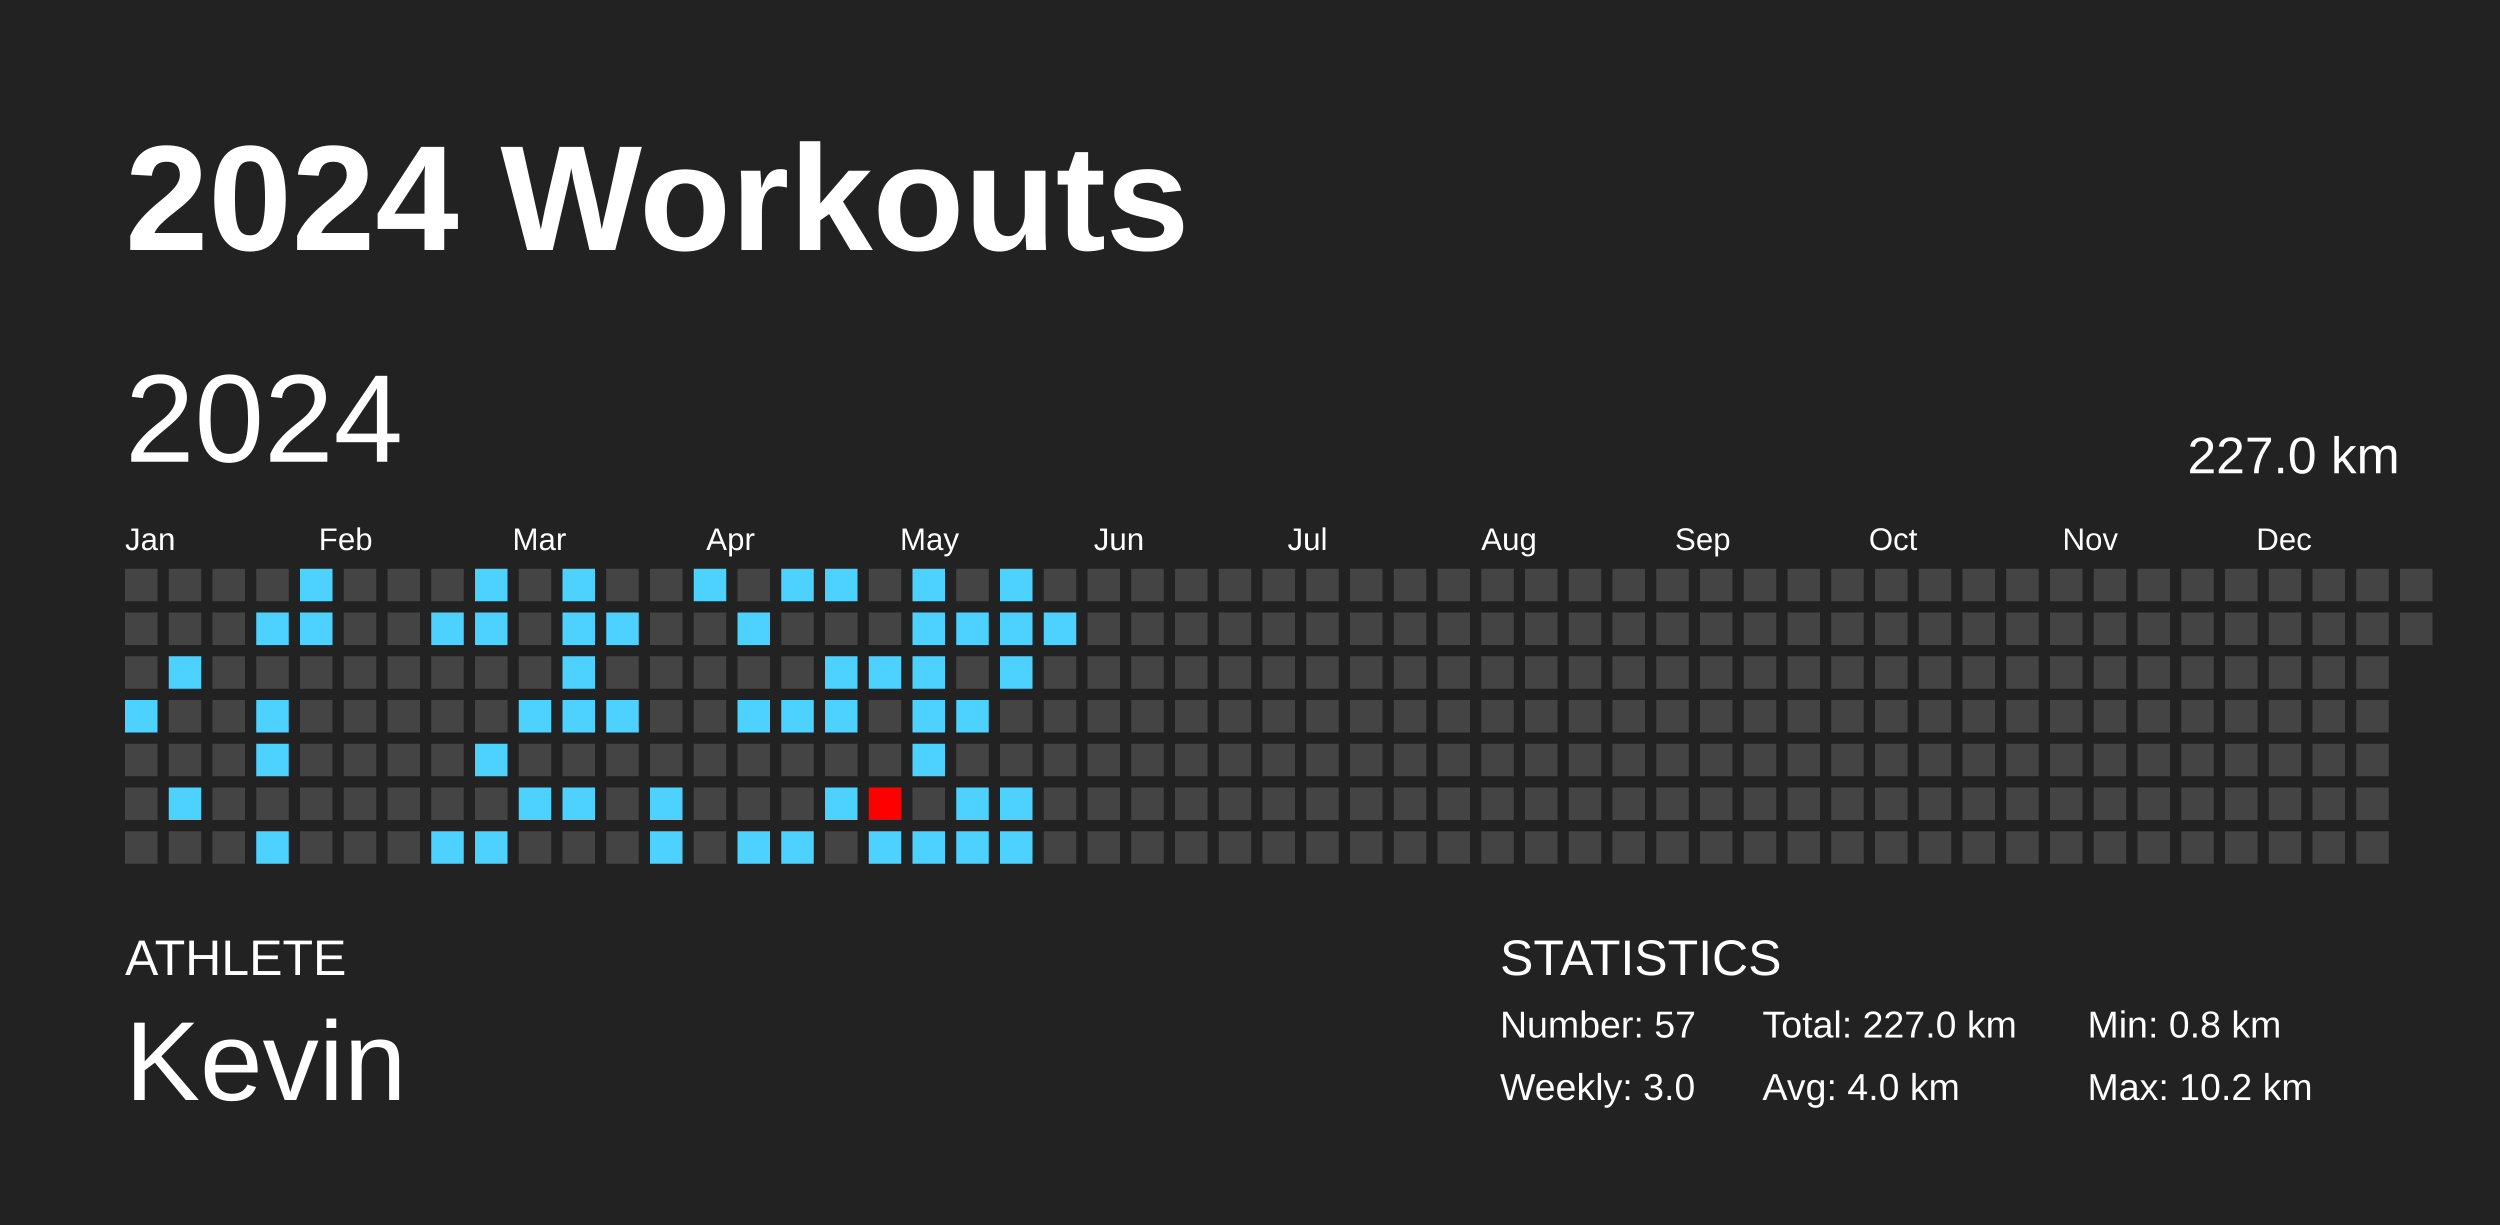
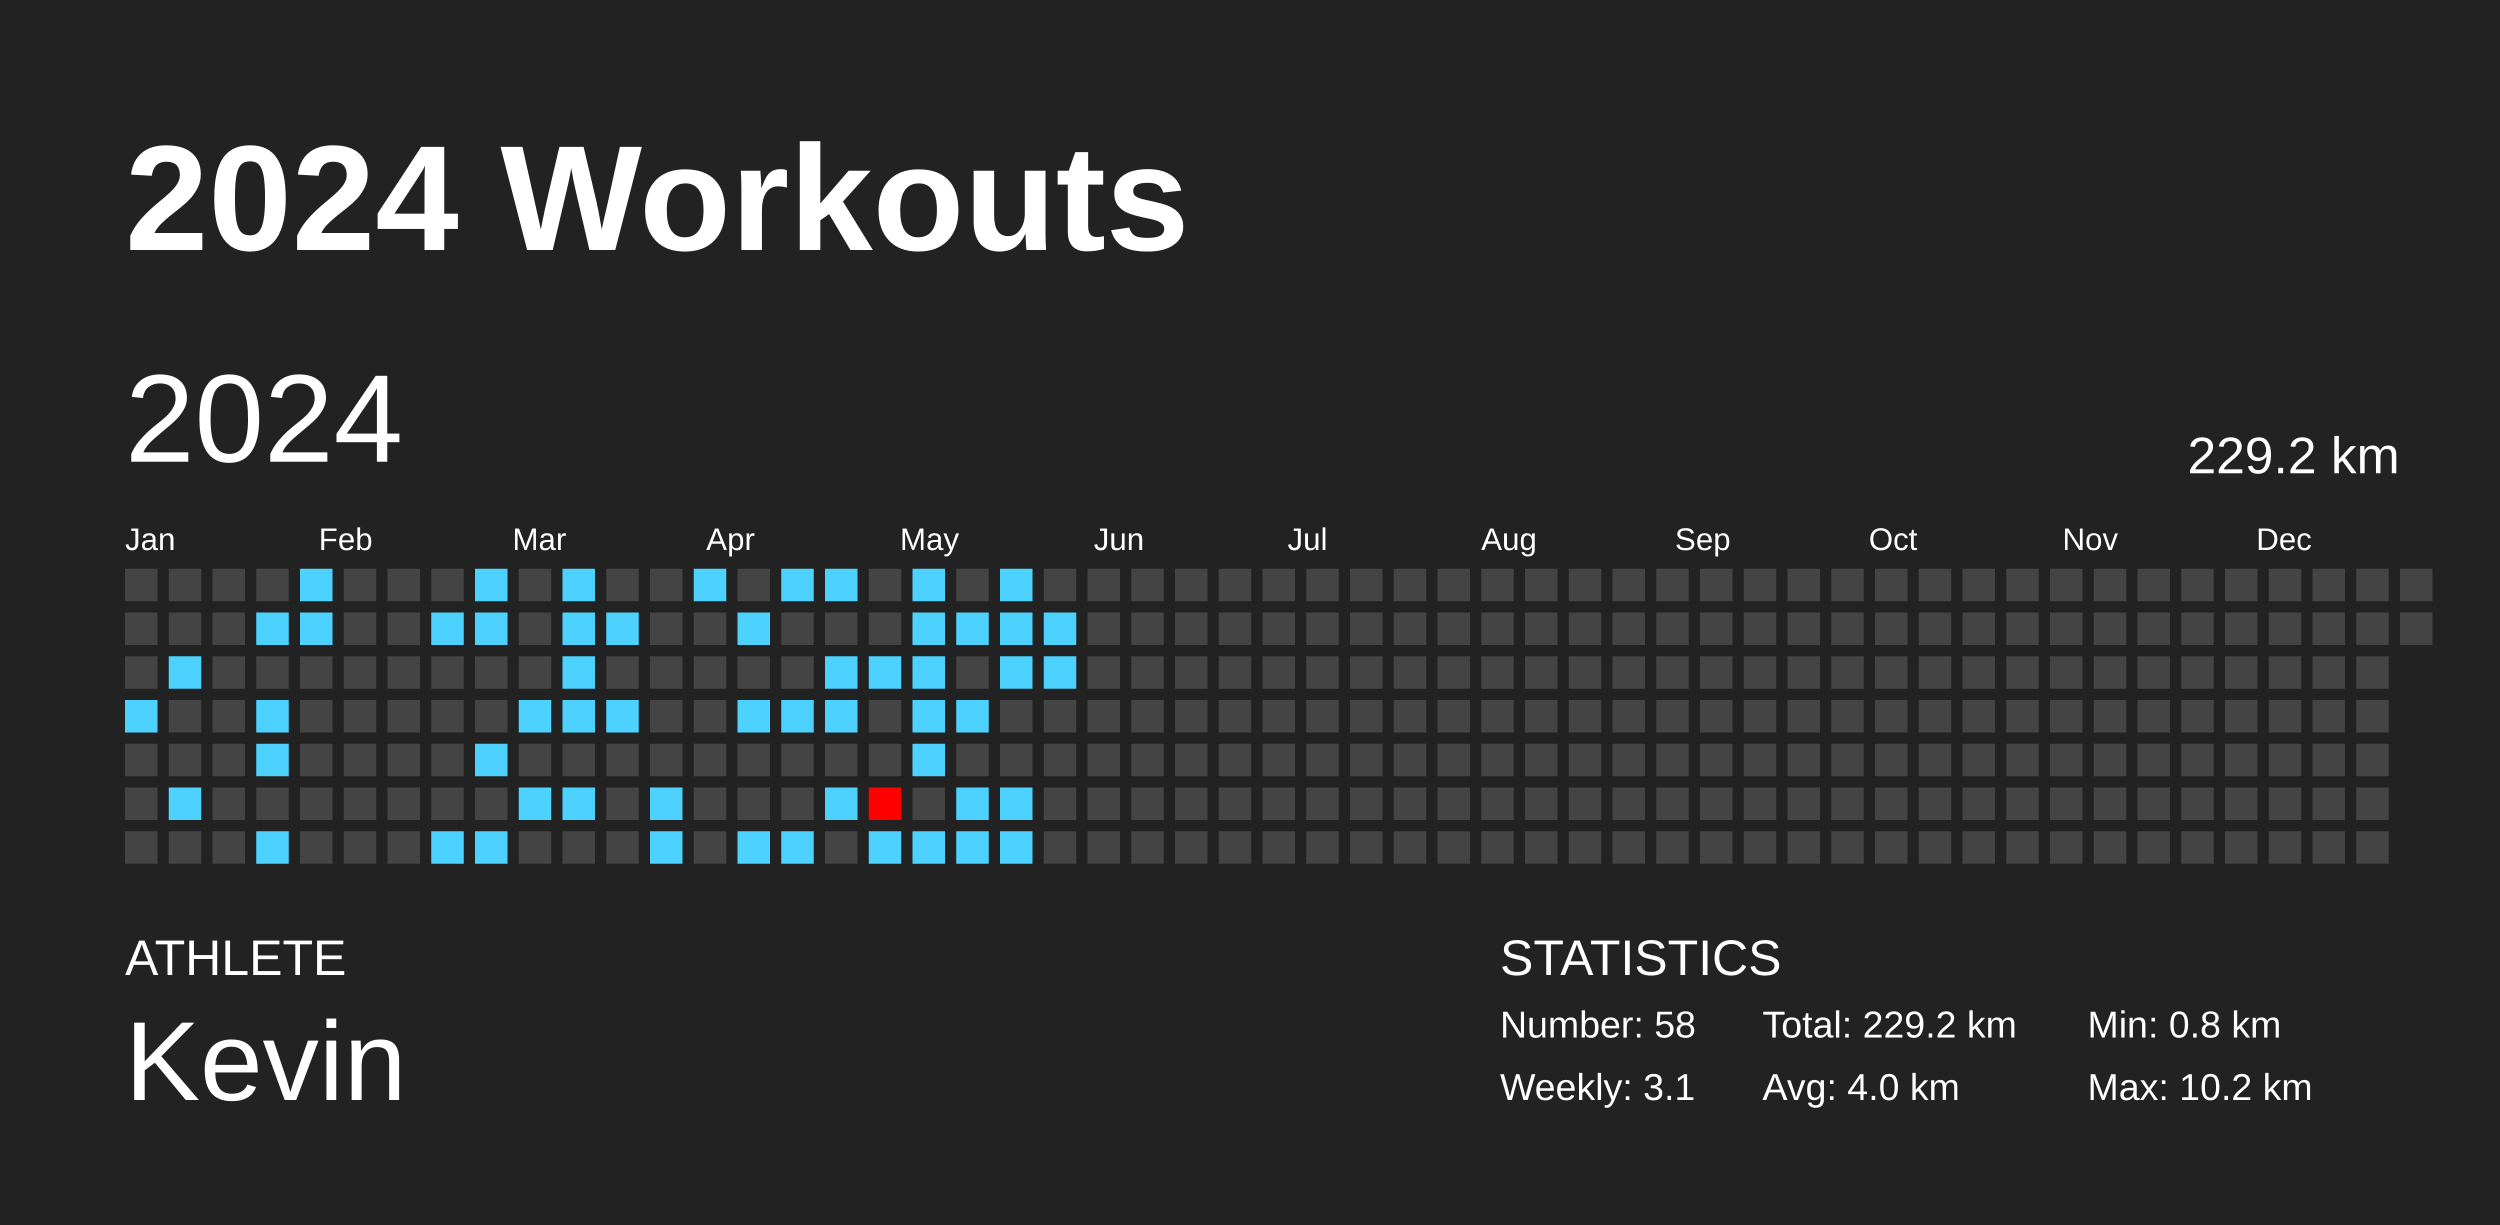
<svg xmlns="http://www.w3.org/2000/svg" baseProfile="full" height="98mm" version="1.1" viewBox="0,0,200,98" width="200mm">
  <defs />
  <rect fill="#222222" height="98" width="200" x="0" y="0" />
  <text fill="#FFFFFF" style="font-size:12px; font-family:Arial; font-weight:bold;" x="10" y="20">2024 Workouts</text>
  <text fill="#FFFFFF" style="font-size:4px; font-family:Arial" x="10" y="78">ATHLETE</text>
  <text fill="#FFFFFF" style="font-size:9px; font-family:Arial" x="10" y="88">Kevin</text>
  <text fill="#FFFFFF" style="font-size:4px; font-family:Arial" x="120" y="78">STATISTICS</text>
-   <text fill="#FFFFFF" style="font-size:3px; font-family:Arial" x="120" y="83">Number: 57</text>
-   <text fill="#FFFFFF" style="font-size:3px; font-family:Arial" x="120" y="88">Weekly: 3.0</text>
-   <text fill="#FFFFFF" style="font-size:3px; font-family:Arial" x="141" y="83">Total: 227.0 km</text>
+   <text fill="#FFFFFF" style="font-size:3px; font-family:Arial" x="120" y="83">Number: 58</text>
+   <text fill="#FFFFFF" style="font-size:3px; font-family:Arial" x="120" y="88">Weekly: 3.1</text>
+   <text fill="#FFFFFF" style="font-size:3px; font-family:Arial" x="141" y="83">Total: 229.2 km</text>
  <text fill="#FFFFFF" style="font-size:3px; font-family:Arial" x="141" y="88">Avg: 4.0 km</text>
  <text fill="#FFFFFF" style="font-size:3px; font-family:Arial" x="167" y="83">Min: 0.8 km</text>
  <text fill="#FFFFFF" style="font-size:3px; font-family:Arial" x="167" y="88">Max: 10.2 km</text>
  <text dominant-baseline="hanging" fill="#FFFFFF" style="font-size:10.0px; font-family:Arial;" x="10" y="30">2024</text>
-   <text dominant-baseline="hanging" fill="#FFFFFF" style="font-size:4.125px; font-family:Arial;" x="175" y="35">227.0 km</text>
+   <text dominant-baseline="hanging" fill="#FFFFFF" style="font-size:4.125px; font-family:Arial;" x="175" y="35">229.2 km</text>
  <text fill="#FFFFFF" style="font-size:2.5px; font-family:Arial" x="10.0" y="44">Jan</text>
  <text fill="#FFFFFF" style="font-size:2.5px; font-family:Arial" x="25.5" y="44">Feb</text>
  <text fill="#FFFFFF" style="font-size:2.5px; font-family:Arial" x="41.0" y="44">Mar</text>
  <text fill="#FFFFFF" style="font-size:2.5px; font-family:Arial" x="56.5" y="44">Apr</text>
  <text fill="#FFFFFF" style="font-size:2.5px; font-family:Arial" x="72.0" y="44">May</text>
  <text fill="#FFFFFF" style="font-size:2.5px; font-family:Arial" x="87.5" y="44">Jun</text>
  <text fill="#FFFFFF" style="font-size:2.5px; font-family:Arial" x="103.0" y="44">Jul</text>
  <text fill="#FFFFFF" style="font-size:2.5px; font-family:Arial" x="118.5" y="44">Aug</text>
  <text fill="#FFFFFF" style="font-size:2.5px; font-family:Arial" x="134.0" y="44">Sep</text>
  <text fill="#FFFFFF" style="font-size:2.5px; font-family:Arial" x="149.5" y="44">Oct</text>
  <text fill="#FFFFFF" style="font-size:2.5px; font-family:Arial" x="165.0" y="44">Nov</text>
  <text fill="#FFFFFF" style="font-size:2.5px; font-family:Arial" x="180.5" y="44">Dec</text>
  <rect fill="#444444" height="2.6" width="2.6" x="10.0" y="45.5" />
  <rect fill="#444444" height="2.6" width="2.6" x="10.0" y="49.0" />
  <rect fill="#444444" height="2.6" width="2.6" x="10.0" y="52.5" />
  <rect fill="#4dd2ff" height="2.6" width="2.6" x="10.0" y="56.0" />
  <rect fill="#444444" height="2.6" width="2.6" x="10.0" y="59.5" />
  <rect fill="#444444" height="2.6" width="2.6" x="10.0" y="63.0" />
  <rect fill="#444444" height="2.6" width="2.6" x="10.0" y="66.5" />
  <rect fill="#444444" height="2.6" width="2.6" x="13.5" y="45.5" />
  <rect fill="#444444" height="2.6" width="2.6" x="13.5" y="49.0" />
  <rect fill="#4dd2ff" height="2.6" width="2.6" x="13.5" y="52.5" />
  <rect fill="#444444" height="2.6" width="2.6" x="13.5" y="56.0" />
  <rect fill="#444444" height="2.6" width="2.6" x="13.5" y="59.5" />
  <rect fill="#4dd2ff" height="2.6" width="2.6" x="13.5" y="63.0" />
  <rect fill="#444444" height="2.6" width="2.6" x="13.5" y="66.5" />
  <rect fill="#444444" height="2.6" width="2.6" x="17.0" y="45.5" />
  <rect fill="#444444" height="2.6" width="2.6" x="17.0" y="49.0" />
  <rect fill="#444444" height="2.6" width="2.6" x="17.0" y="52.5" />
  <rect fill="#444444" height="2.6" width="2.6" x="17.0" y="56.0" />
  <rect fill="#444444" height="2.6" width="2.6" x="17.0" y="59.5" />
  <rect fill="#444444" height="2.6" width="2.6" x="17.0" y="63.0" />
  <rect fill="#444444" height="2.6" width="2.6" x="17.0" y="66.5" />
  <rect fill="#444444" height="2.6" width="2.6" x="20.5" y="45.5" />
  <rect fill="#4dd2ff" height="2.6" width="2.6" x="20.5" y="49.0" />
  <rect fill="#444444" height="2.6" width="2.6" x="20.5" y="52.5" />
  <rect fill="#4dd2ff" height="2.6" width="2.6" x="20.5" y="56.0" />
  <rect fill="#4dd2ff" height="2.6" width="2.6" x="20.5" y="59.5" />
  <rect fill="#444444" height="2.6" width="2.6" x="20.5" y="63.0" />
  <rect fill="#4dd2ff" height="2.6" width="2.6" x="20.5" y="66.5" />
  <rect fill="#4dd2ff" height="2.6" width="2.6" x="24.0" y="45.5" />
  <rect fill="#4dd2ff" height="2.6" width="2.6" x="24.0" y="49.0" />
  <rect fill="#444444" height="2.6" width="2.6" x="24.0" y="52.5" />
  <rect fill="#444444" height="2.6" width="2.6" x="24.0" y="56.0" />
  <rect fill="#444444" height="2.6" width="2.6" x="24.0" y="59.5" />
  <rect fill="#444444" height="2.6" width="2.6" x="24.0" y="63.0" />
  <rect fill="#444444" height="2.6" width="2.6" x="24.0" y="66.5" />
  <rect fill="#444444" height="2.6" width="2.6" x="27.5" y="45.5" />
  <rect fill="#444444" height="2.6" width="2.6" x="27.5" y="49.0" />
  <rect fill="#444444" height="2.6" width="2.6" x="27.5" y="52.5" />
  <rect fill="#444444" height="2.6" width="2.6" x="27.5" y="56.0" />
  <rect fill="#444444" height="2.6" width="2.6" x="27.5" y="59.5" />
  <rect fill="#444444" height="2.6" width="2.6" x="27.5" y="63.0" />
  <rect fill="#444444" height="2.6" width="2.6" x="27.5" y="66.5" />
  <rect fill="#444444" height="2.6" width="2.6" x="31.0" y="45.5" />
  <rect fill="#444444" height="2.6" width="2.6" x="31.0" y="49.0" />
  <rect fill="#444444" height="2.6" width="2.6" x="31.0" y="52.5" />
  <rect fill="#444444" height="2.6" width="2.6" x="31.0" y="56.0" />
  <rect fill="#444444" height="2.6" width="2.6" x="31.0" y="59.5" />
  <rect fill="#444444" height="2.6" width="2.6" x="31.0" y="63.0" />
  <rect fill="#444444" height="2.6" width="2.6" x="31.0" y="66.5" />
  <rect fill="#444444" height="2.6" width="2.6" x="34.5" y="45.5" />
  <rect fill="#4dd2ff" height="2.6" width="2.6" x="34.5" y="49.0" />
  <rect fill="#444444" height="2.6" width="2.6" x="34.5" y="52.5" />
  <rect fill="#444444" height="2.6" width="2.6" x="34.5" y="56.0" />
  <rect fill="#444444" height="2.6" width="2.6" x="34.5" y="59.5" />
  <rect fill="#444444" height="2.6" width="2.6" x="34.5" y="63.0" />
  <rect fill="#4dd2ff" height="2.6" width="2.6" x="34.5" y="66.5" />
  <rect fill="#4dd2ff" height="2.6" width="2.6" x="38.0" y="45.5" />
  <rect fill="#4dd2ff" height="2.6" width="2.6" x="38.0" y="49.0" />
  <rect fill="#444444" height="2.6" width="2.6" x="38.0" y="52.5" />
  <rect fill="#444444" height="2.6" width="2.6" x="38.0" y="56.0" />
  <rect fill="#4dd2ff" height="2.6" width="2.6" x="38.0" y="59.5" />
  <rect fill="#444444" height="2.6" width="2.6" x="38.0" y="63.0" />
  <rect fill="#4dd2ff" height="2.6" width="2.6" x="38.0" y="66.5" />
  <rect fill="#444444" height="2.6" width="2.6" x="41.5" y="45.5" />
  <rect fill="#444444" height="2.6" width="2.6" x="41.5" y="49.0" />
  <rect fill="#444444" height="2.6" width="2.6" x="41.5" y="52.5" />
  <rect fill="#4dd2ff" height="2.6" width="2.6" x="41.5" y="56.0" />
  <rect fill="#444444" height="2.6" width="2.6" x="41.5" y="59.5" />
  <rect fill="#4dd2ff" height="2.6" width="2.6" x="41.5" y="63.0" />
  <rect fill="#444444" height="2.6" width="2.6" x="41.5" y="66.5" />
  <rect fill="#4dd2ff" height="2.6" width="2.6" x="45.0" y="45.5" />
  <rect fill="#4dd2ff" height="2.6" width="2.6" x="45.0" y="49.0" />
  <rect fill="#4dd2ff" height="2.6" width="2.6" x="45.0" y="52.5" />
  <rect fill="#4dd2ff" height="2.6" width="2.6" x="45.0" y="56.0" />
  <rect fill="#444444" height="2.6" width="2.6" x="45.0" y="59.5" />
  <rect fill="#4dd2ff" height="2.6" width="2.6" x="45.0" y="63.0" />
  <rect fill="#444444" height="2.6" width="2.6" x="45.0" y="66.5" />
  <rect fill="#444444" height="2.6" width="2.6" x="48.5" y="45.5" />
  <rect fill="#4dd2ff" height="2.6" width="2.6" x="48.5" y="49.0" />
  <rect fill="#444444" height="2.6" width="2.6" x="48.5" y="52.5" />
  <rect fill="#4dd2ff" height="2.6" width="2.6" x="48.5" y="56.0" />
  <rect fill="#444444" height="2.6" width="2.6" x="48.5" y="59.5" />
  <rect fill="#444444" height="2.6" width="2.6" x="48.5" y="63.0" />
  <rect fill="#444444" height="2.6" width="2.6" x="48.5" y="66.5" />
  <rect fill="#444444" height="2.6" width="2.6" x="52.0" y="45.5" />
  <rect fill="#444444" height="2.6" width="2.6" x="52.0" y="49.0" />
  <rect fill="#444444" height="2.6" width="2.6" x="52.0" y="52.5" />
  <rect fill="#444444" height="2.6" width="2.6" x="52.0" y="56.0" />
  <rect fill="#444444" height="2.6" width="2.6" x="52.0" y="59.5" />
  <rect fill="#4dd2ff" height="2.6" width="2.6" x="52.0" y="63.0" />
  <rect fill="#4dd2ff" height="2.6" width="2.6" x="52.0" y="66.5" />
  <rect fill="#4dd2ff" height="2.6" width="2.6" x="55.5" y="45.5" />
  <rect fill="#444444" height="2.6" width="2.6" x="55.5" y="49.0" />
  <rect fill="#444444" height="2.6" width="2.6" x="55.5" y="52.5" />
  <rect fill="#444444" height="2.6" width="2.6" x="55.5" y="56.0" />
  <rect fill="#444444" height="2.6" width="2.6" x="55.5" y="59.5" />
  <rect fill="#444444" height="2.6" width="2.6" x="55.5" y="63.0" />
  <rect fill="#444444" height="2.6" width="2.6" x="55.5" y="66.5" />
  <rect fill="#444444" height="2.6" width="2.6" x="59.0" y="45.5" />
  <rect fill="#4dd2ff" height="2.6" width="2.6" x="59.0" y="49.0" />
  <rect fill="#444444" height="2.6" width="2.6" x="59.0" y="52.5" />
  <rect fill="#4dd2ff" height="2.6" width="2.6" x="59.0" y="56.0" />
  <rect fill="#444444" height="2.6" width="2.6" x="59.0" y="59.5" />
  <rect fill="#444444" height="2.6" width="2.6" x="59.0" y="63.0" />
  <rect fill="#4dd2ff" height="2.6" width="2.6" x="59.0" y="66.5" />
  <rect fill="#4dd2ff" height="2.6" width="2.6" x="62.5" y="45.5" />
  <rect fill="#444444" height="2.6" width="2.6" x="62.5" y="49.0" />
  <rect fill="#444444" height="2.6" width="2.6" x="62.5" y="52.5" />
  <rect fill="#4dd2ff" height="2.6" width="2.6" x="62.5" y="56.0" />
  <rect fill="#444444" height="2.6" width="2.6" x="62.5" y="59.5" />
  <rect fill="#444444" height="2.6" width="2.6" x="62.5" y="63.0" />
  <rect fill="#4dd2ff" height="2.6" width="2.6" x="62.5" y="66.5" />
  <rect fill="#4dd2ff" height="2.6" width="2.6" x="66.0" y="45.5" />
  <rect fill="#444444" height="2.6" width="2.6" x="66.0" y="49.0" />
  <rect fill="#4dd2ff" height="2.6" width="2.6" x="66.0" y="52.5" />
  <rect fill="#4dd2ff" height="2.6" width="2.6" x="66.0" y="56.0" />
  <rect fill="#444444" height="2.6" width="2.6" x="66.0" y="59.5" />
  <rect fill="#4dd2ff" height="2.6" width="2.6" x="66.0" y="63.0" />
  <rect fill="#444444" height="2.6" width="2.6" x="66.0" y="66.5" />
  <rect fill="#444444" height="2.6" width="2.6" x="69.5" y="45.5" />
  <rect fill="#444444" height="2.6" width="2.6" x="69.5" y="49.0" />
  <rect fill="#4dd2ff" height="2.6" width="2.6" x="69.5" y="52.5" />
  <rect fill="#444444" height="2.6" width="2.6" x="69.5" y="56.0" />
  <rect fill="#444444" height="2.6" width="2.6" x="69.5" y="59.5" />
  <rect fill="#ff0000" height="2.6" width="2.6" x="69.5" y="63.0" />
  <rect fill="#4dd2ff" height="2.6" width="2.6" x="69.5" y="66.5" />
  <rect fill="#4dd2ff" height="2.6" width="2.6" x="73.0" y="45.5" />
  <rect fill="#4dd2ff" height="2.6" width="2.6" x="73.0" y="49.0" />
  <rect fill="#4dd2ff" height="2.6" width="2.6" x="73.0" y="52.5" />
  <rect fill="#4dd2ff" height="2.6" width="2.6" x="73.0" y="56.0" />
  <rect fill="#4dd2ff" height="2.6" width="2.6" x="73.0" y="59.5" />
  <rect fill="#444444" height="2.6" width="2.6" x="73.0" y="63.0" />
  <rect fill="#4dd2ff" height="2.6" width="2.6" x="73.0" y="66.5" />
  <rect fill="#444444" height="2.6" width="2.6" x="76.5" y="45.5" />
  <rect fill="#4dd2ff" height="2.6" width="2.6" x="76.5" y="49.0" />
  <rect fill="#444444" height="2.6" width="2.6" x="76.5" y="52.5" />
  <rect fill="#4dd2ff" height="2.6" width="2.6" x="76.5" y="56.0" />
  <rect fill="#444444" height="2.6" width="2.6" x="76.5" y="59.5" />
  <rect fill="#4dd2ff" height="2.6" width="2.6" x="76.5" y="63.0" />
  <rect fill="#4dd2ff" height="2.6" width="2.6" x="76.5" y="66.5" />
  <rect fill="#4dd2ff" height="2.6" width="2.6" x="80.0" y="45.5" />
  <rect fill="#4dd2ff" height="2.6" width="2.6" x="80.0" y="49.0" />
  <rect fill="#4dd2ff" height="2.6" width="2.6" x="80.0" y="52.5" />
  <rect fill="#444444" height="2.6" width="2.6" x="80.0" y="56.0" />
  <rect fill="#444444" height="2.6" width="2.6" x="80.0" y="59.5" />
  <rect fill="#4dd2ff" height="2.6" width="2.6" x="80.0" y="63.0" />
  <rect fill="#4dd2ff" height="2.6" width="2.6" x="80.0" y="66.5" />
  <rect fill="#444444" height="2.6" width="2.6" x="83.5" y="45.5" />
  <rect fill="#4dd2ff" height="2.6" width="2.6" x="83.5" y="49.0" />
-   <rect fill="#444444" height="2.6" width="2.6" x="83.5" y="52.5" />
+   <rect fill="#4dd2ff" height="2.6" width="2.6" x="83.5" y="52.5" />
  <rect fill="#444444" height="2.6" width="2.6" x="83.5" y="56.0" />
  <rect fill="#444444" height="2.6" width="2.6" x="83.5" y="59.5" />
  <rect fill="#444444" height="2.6" width="2.6" x="83.5" y="63.0" />
  <rect fill="#444444" height="2.6" width="2.6" x="83.5" y="66.5" />
  <rect fill="#444444" height="2.6" width="2.6" x="87.0" y="45.5" />
  <rect fill="#444444" height="2.6" width="2.6" x="87.0" y="49.0" />
  <rect fill="#444444" height="2.6" width="2.6" x="87.0" y="52.5" />
  <rect fill="#444444" height="2.6" width="2.6" x="87.0" y="56.0" />
  <rect fill="#444444" height="2.6" width="2.6" x="87.0" y="59.5" />
  <rect fill="#444444" height="2.6" width="2.6" x="87.0" y="63.0" />
  <rect fill="#444444" height="2.6" width="2.6" x="87.0" y="66.5" />
  <rect fill="#444444" height="2.6" width="2.6" x="90.5" y="45.5" />
  <rect fill="#444444" height="2.6" width="2.6" x="90.5" y="49.0" />
  <rect fill="#444444" height="2.6" width="2.6" x="90.5" y="52.5" />
  <rect fill="#444444" height="2.6" width="2.6" x="90.5" y="56.0" />
  <rect fill="#444444" height="2.6" width="2.6" x="90.5" y="59.5" />
  <rect fill="#444444" height="2.6" width="2.6" x="90.5" y="63.0" />
  <rect fill="#444444" height="2.6" width="2.6" x="90.5" y="66.5" />
  <rect fill="#444444" height="2.6" width="2.6" x="94.0" y="45.5" />
  <rect fill="#444444" height="2.6" width="2.6" x="94.0" y="49.0" />
  <rect fill="#444444" height="2.6" width="2.6" x="94.0" y="52.5" />
  <rect fill="#444444" height="2.6" width="2.6" x="94.0" y="56.0" />
  <rect fill="#444444" height="2.6" width="2.6" x="94.0" y="59.5" />
  <rect fill="#444444" height="2.6" width="2.6" x="94.0" y="63.0" />
  <rect fill="#444444" height="2.6" width="2.6" x="94.0" y="66.5" />
  <rect fill="#444444" height="2.6" width="2.6" x="97.5" y="45.5" />
  <rect fill="#444444" height="2.6" width="2.6" x="97.5" y="49.0" />
  <rect fill="#444444" height="2.6" width="2.6" x="97.5" y="52.5" />
  <rect fill="#444444" height="2.6" width="2.6" x="97.5" y="56.0" />
  <rect fill="#444444" height="2.6" width="2.6" x="97.5" y="59.5" />
  <rect fill="#444444" height="2.6" width="2.6" x="97.5" y="63.0" />
  <rect fill="#444444" height="2.6" width="2.6" x="97.5" y="66.5" />
  <rect fill="#444444" height="2.6" width="2.6" x="101.0" y="45.5" />
  <rect fill="#444444" height="2.6" width="2.6" x="101.0" y="49.0" />
  <rect fill="#444444" height="2.6" width="2.6" x="101.0" y="52.5" />
  <rect fill="#444444" height="2.6" width="2.6" x="101.0" y="56.0" />
  <rect fill="#444444" height="2.6" width="2.6" x="101.0" y="59.5" />
  <rect fill="#444444" height="2.6" width="2.6" x="101.0" y="63.0" />
  <rect fill="#444444" height="2.6" width="2.6" x="101.0" y="66.5" />
  <rect fill="#444444" height="2.6" width="2.6" x="104.5" y="45.5" />
  <rect fill="#444444" height="2.6" width="2.6" x="104.5" y="49.0" />
  <rect fill="#444444" height="2.6" width="2.6" x="104.5" y="52.5" />
  <rect fill="#444444" height="2.6" width="2.6" x="104.5" y="56.0" />
  <rect fill="#444444" height="2.6" width="2.6" x="104.5" y="59.5" />
  <rect fill="#444444" height="2.6" width="2.6" x="104.5" y="63.0" />
  <rect fill="#444444" height="2.6" width="2.6" x="104.5" y="66.5" />
  <rect fill="#444444" height="2.6" width="2.6" x="108.0" y="45.5" />
  <rect fill="#444444" height="2.6" width="2.6" x="108.0" y="49.0" />
  <rect fill="#444444" height="2.6" width="2.6" x="108.0" y="52.5" />
  <rect fill="#444444" height="2.6" width="2.6" x="108.0" y="56.0" />
  <rect fill="#444444" height="2.6" width="2.6" x="108.0" y="59.5" />
  <rect fill="#444444" height="2.6" width="2.6" x="108.0" y="63.0" />
  <rect fill="#444444" height="2.6" width="2.6" x="108.0" y="66.5" />
  <rect fill="#444444" height="2.6" width="2.6" x="111.5" y="45.5" />
  <rect fill="#444444" height="2.6" width="2.6" x="111.5" y="49.0" />
  <rect fill="#444444" height="2.6" width="2.6" x="111.5" y="52.5" />
  <rect fill="#444444" height="2.6" width="2.6" x="111.5" y="56.0" />
  <rect fill="#444444" height="2.6" width="2.6" x="111.5" y="59.5" />
  <rect fill="#444444" height="2.6" width="2.6" x="111.5" y="63.0" />
  <rect fill="#444444" height="2.6" width="2.6" x="111.5" y="66.5" />
  <rect fill="#444444" height="2.6" width="2.6" x="115.0" y="45.5" />
  <rect fill="#444444" height="2.6" width="2.6" x="115.0" y="49.0" />
  <rect fill="#444444" height="2.6" width="2.6" x="115.0" y="52.5" />
  <rect fill="#444444" height="2.6" width="2.6" x="115.0" y="56.0" />
  <rect fill="#444444" height="2.6" width="2.6" x="115.0" y="59.5" />
  <rect fill="#444444" height="2.6" width="2.6" x="115.0" y="63.0" />
  <rect fill="#444444" height="2.6" width="2.6" x="115.0" y="66.5" />
  <rect fill="#444444" height="2.6" width="2.6" x="118.5" y="45.5" />
  <rect fill="#444444" height="2.6" width="2.6" x="118.5" y="49.0" />
  <rect fill="#444444" height="2.6" width="2.6" x="118.5" y="52.5" />
  <rect fill="#444444" height="2.6" width="2.6" x="118.5" y="56.0" />
  <rect fill="#444444" height="2.6" width="2.6" x="118.5" y="59.5" />
  <rect fill="#444444" height="2.6" width="2.6" x="118.5" y="63.0" />
  <rect fill="#444444" height="2.6" width="2.6" x="118.5" y="66.5" />
  <rect fill="#444444" height="2.6" width="2.6" x="122.0" y="45.5" />
  <rect fill="#444444" height="2.6" width="2.6" x="122.0" y="49.0" />
  <rect fill="#444444" height="2.6" width="2.6" x="122.0" y="52.5" />
  <rect fill="#444444" height="2.6" width="2.6" x="122.0" y="56.0" />
  <rect fill="#444444" height="2.6" width="2.6" x="122.0" y="59.5" />
  <rect fill="#444444" height="2.6" width="2.6" x="122.0" y="63.0" />
  <rect fill="#444444" height="2.6" width="2.6" x="122.0" y="66.5" />
  <rect fill="#444444" height="2.6" width="2.6" x="125.5" y="45.5" />
  <rect fill="#444444" height="2.6" width="2.6" x="125.5" y="49.0" />
  <rect fill="#444444" height="2.6" width="2.6" x="125.5" y="52.5" />
  <rect fill="#444444" height="2.6" width="2.6" x="125.5" y="56.0" />
  <rect fill="#444444" height="2.6" width="2.6" x="125.5" y="59.5" />
  <rect fill="#444444" height="2.6" width="2.6" x="125.5" y="63.0" />
  <rect fill="#444444" height="2.6" width="2.6" x="125.5" y="66.5" />
  <rect fill="#444444" height="2.6" width="2.6" x="129.0" y="45.5" />
  <rect fill="#444444" height="2.6" width="2.6" x="129.0" y="49.0" />
  <rect fill="#444444" height="2.6" width="2.6" x="129.0" y="52.5" />
  <rect fill="#444444" height="2.6" width="2.6" x="129.0" y="56.0" />
  <rect fill="#444444" height="2.6" width="2.6" x="129.0" y="59.5" />
  <rect fill="#444444" height="2.6" width="2.6" x="129.0" y="63.0" />
  <rect fill="#444444" height="2.6" width="2.6" x="129.0" y="66.5" />
  <rect fill="#444444" height="2.6" width="2.6" x="132.5" y="45.5" />
  <rect fill="#444444" height="2.6" width="2.6" x="132.5" y="49.0" />
  <rect fill="#444444" height="2.6" width="2.6" x="132.5" y="52.5" />
  <rect fill="#444444" height="2.6" width="2.6" x="132.5" y="56.0" />
  <rect fill="#444444" height="2.6" width="2.6" x="132.5" y="59.5" />
  <rect fill="#444444" height="2.6" width="2.6" x="132.5" y="63.0" />
  <rect fill="#444444" height="2.6" width="2.6" x="132.5" y="66.5" />
  <rect fill="#444444" height="2.6" width="2.6" x="136.0" y="45.5" />
  <rect fill="#444444" height="2.6" width="2.6" x="136.0" y="49.0" />
  <rect fill="#444444" height="2.6" width="2.6" x="136.0" y="52.5" />
  <rect fill="#444444" height="2.6" width="2.6" x="136.0" y="56.0" />
  <rect fill="#444444" height="2.6" width="2.6" x="136.0" y="59.5" />
  <rect fill="#444444" height="2.6" width="2.6" x="136.0" y="63.0" />
  <rect fill="#444444" height="2.6" width="2.6" x="136.0" y="66.5" />
  <rect fill="#444444" height="2.6" width="2.6" x="139.5" y="45.5" />
  <rect fill="#444444" height="2.6" width="2.6" x="139.5" y="49.0" />
  <rect fill="#444444" height="2.6" width="2.6" x="139.5" y="52.5" />
  <rect fill="#444444" height="2.6" width="2.6" x="139.5" y="56.0" />
  <rect fill="#444444" height="2.6" width="2.6" x="139.5" y="59.5" />
  <rect fill="#444444" height="2.6" width="2.6" x="139.5" y="63.0" />
  <rect fill="#444444" height="2.6" width="2.6" x="139.5" y="66.5" />
  <rect fill="#444444" height="2.6" width="2.6" x="143.0" y="45.5" />
  <rect fill="#444444" height="2.6" width="2.6" x="143.0" y="49.0" />
  <rect fill="#444444" height="2.6" width="2.6" x="143.0" y="52.5" />
  <rect fill="#444444" height="2.6" width="2.6" x="143.0" y="56.0" />
  <rect fill="#444444" height="2.6" width="2.6" x="143.0" y="59.5" />
  <rect fill="#444444" height="2.6" width="2.6" x="143.0" y="63.0" />
  <rect fill="#444444" height="2.6" width="2.6" x="143.0" y="66.5" />
  <rect fill="#444444" height="2.6" width="2.6" x="146.5" y="45.5" />
  <rect fill="#444444" height="2.6" width="2.6" x="146.5" y="49.0" />
  <rect fill="#444444" height="2.6" width="2.6" x="146.5" y="52.5" />
  <rect fill="#444444" height="2.6" width="2.6" x="146.5" y="56.0" />
  <rect fill="#444444" height="2.6" width="2.6" x="146.5" y="59.5" />
  <rect fill="#444444" height="2.6" width="2.6" x="146.5" y="63.0" />
  <rect fill="#444444" height="2.6" width="2.6" x="146.5" y="66.5" />
  <rect fill="#444444" height="2.6" width="2.6" x="150.0" y="45.5" />
  <rect fill="#444444" height="2.6" width="2.6" x="150.0" y="49.0" />
  <rect fill="#444444" height="2.6" width="2.6" x="150.0" y="52.5" />
  <rect fill="#444444" height="2.6" width="2.6" x="150.0" y="56.0" />
  <rect fill="#444444" height="2.6" width="2.6" x="150.0" y="59.5" />
  <rect fill="#444444" height="2.6" width="2.6" x="150.0" y="63.0" />
  <rect fill="#444444" height="2.6" width="2.6" x="150.0" y="66.5" />
  <rect fill="#444444" height="2.6" width="2.6" x="153.5" y="45.5" />
  <rect fill="#444444" height="2.6" width="2.6" x="153.5" y="49.0" />
  <rect fill="#444444" height="2.6" width="2.6" x="153.5" y="52.5" />
  <rect fill="#444444" height="2.6" width="2.6" x="153.5" y="56.0" />
  <rect fill="#444444" height="2.6" width="2.6" x="153.5" y="59.5" />
  <rect fill="#444444" height="2.6" width="2.6" x="153.5" y="63.0" />
  <rect fill="#444444" height="2.6" width="2.6" x="153.5" y="66.5" />
  <rect fill="#444444" height="2.6" width="2.6" x="157.0" y="45.5" />
  <rect fill="#444444" height="2.6" width="2.6" x="157.0" y="49.0" />
  <rect fill="#444444" height="2.6" width="2.6" x="157.0" y="52.5" />
  <rect fill="#444444" height="2.6" width="2.6" x="157.0" y="56.0" />
  <rect fill="#444444" height="2.6" width="2.6" x="157.0" y="59.5" />
  <rect fill="#444444" height="2.6" width="2.6" x="157.0" y="63.0" />
  <rect fill="#444444" height="2.6" width="2.6" x="157.0" y="66.5" />
  <rect fill="#444444" height="2.6" width="2.6" x="160.5" y="45.5" />
  <rect fill="#444444" height="2.6" width="2.6" x="160.5" y="49.0" />
  <rect fill="#444444" height="2.6" width="2.6" x="160.5" y="52.5" />
  <rect fill="#444444" height="2.6" width="2.6" x="160.5" y="56.0" />
  <rect fill="#444444" height="2.6" width="2.6" x="160.5" y="59.5" />
  <rect fill="#444444" height="2.6" width="2.6" x="160.5" y="63.0" />
  <rect fill="#444444" height="2.6" width="2.6" x="160.5" y="66.5" />
  <rect fill="#444444" height="2.6" width="2.6" x="164.0" y="45.5" />
  <rect fill="#444444" height="2.6" width="2.6" x="164.0" y="49.0" />
  <rect fill="#444444" height="2.6" width="2.6" x="164.0" y="52.5" />
  <rect fill="#444444" height="2.6" width="2.6" x="164.0" y="56.0" />
  <rect fill="#444444" height="2.6" width="2.6" x="164.0" y="59.5" />
  <rect fill="#444444" height="2.6" width="2.6" x="164.0" y="63.0" />
  <rect fill="#444444" height="2.6" width="2.6" x="164.0" y="66.5" />
  <rect fill="#444444" height="2.6" width="2.6" x="167.5" y="45.5" />
  <rect fill="#444444" height="2.6" width="2.6" x="167.5" y="49.0" />
  <rect fill="#444444" height="2.6" width="2.6" x="167.5" y="52.5" />
  <rect fill="#444444" height="2.6" width="2.6" x="167.5" y="56.0" />
  <rect fill="#444444" height="2.6" width="2.6" x="167.5" y="59.5" />
  <rect fill="#444444" height="2.6" width="2.6" x="167.5" y="63.0" />
  <rect fill="#444444" height="2.6" width="2.6" x="167.5" y="66.5" />
  <rect fill="#444444" height="2.6" width="2.6" x="171.0" y="45.5" />
  <rect fill="#444444" height="2.6" width="2.6" x="171.0" y="49.0" />
  <rect fill="#444444" height="2.6" width="2.6" x="171.0" y="52.5" />
  <rect fill="#444444" height="2.6" width="2.6" x="171.0" y="56.0" />
  <rect fill="#444444" height="2.6" width="2.6" x="171.0" y="59.5" />
  <rect fill="#444444" height="2.6" width="2.6" x="171.0" y="63.0" />
  <rect fill="#444444" height="2.6" width="2.6" x="171.0" y="66.5" />
  <rect fill="#444444" height="2.6" width="2.6" x="174.5" y="45.5" />
  <rect fill="#444444" height="2.6" width="2.6" x="174.5" y="49.0" />
  <rect fill="#444444" height="2.6" width="2.6" x="174.5" y="52.5" />
  <rect fill="#444444" height="2.6" width="2.6" x="174.5" y="56.0" />
  <rect fill="#444444" height="2.6" width="2.6" x="174.5" y="59.5" />
  <rect fill="#444444" height="2.6" width="2.6" x="174.5" y="63.0" />
  <rect fill="#444444" height="2.6" width="2.6" x="174.5" y="66.5" />
  <rect fill="#444444" height="2.6" width="2.6" x="178.0" y="45.5" />
  <rect fill="#444444" height="2.6" width="2.6" x="178.0" y="49.0" />
  <rect fill="#444444" height="2.6" width="2.6" x="178.0" y="52.5" />
  <rect fill="#444444" height="2.6" width="2.6" x="178.0" y="56.0" />
  <rect fill="#444444" height="2.6" width="2.6" x="178.0" y="59.5" />
  <rect fill="#444444" height="2.6" width="2.6" x="178.0" y="63.0" />
  <rect fill="#444444" height="2.6" width="2.6" x="178.0" y="66.5" />
  <rect fill="#444444" height="2.6" width="2.6" x="181.5" y="45.5" />
  <rect fill="#444444" height="2.6" width="2.6" x="181.5" y="49.0" />
  <rect fill="#444444" height="2.6" width="2.6" x="181.5" y="52.5" />
  <rect fill="#444444" height="2.6" width="2.6" x="181.5" y="56.0" />
  <rect fill="#444444" height="2.6" width="2.6" x="181.5" y="59.5" />
  <rect fill="#444444" height="2.6" width="2.6" x="181.5" y="63.0" />
  <rect fill="#444444" height="2.6" width="2.6" x="181.5" y="66.5" />
  <rect fill="#444444" height="2.6" width="2.6" x="185.0" y="45.5" />
  <rect fill="#444444" height="2.6" width="2.6" x="185.0" y="49.0" />
  <rect fill="#444444" height="2.6" width="2.6" x="185.0" y="52.5" />
  <rect fill="#444444" height="2.6" width="2.6" x="185.0" y="56.0" />
  <rect fill="#444444" height="2.6" width="2.6" x="185.0" y="59.5" />
  <rect fill="#444444" height="2.6" width="2.6" x="185.0" y="63.0" />
  <rect fill="#444444" height="2.6" width="2.6" x="185.0" y="66.5" />
  <rect fill="#444444" height="2.6" width="2.6" x="188.5" y="45.5" />
  <rect fill="#444444" height="2.6" width="2.6" x="188.5" y="49.0" />
  <rect fill="#444444" height="2.6" width="2.6" x="188.5" y="52.5" />
  <rect fill="#444444" height="2.6" width="2.6" x="188.5" y="56.0" />
  <rect fill="#444444" height="2.6" width="2.6" x="188.5" y="59.5" />
  <rect fill="#444444" height="2.6" width="2.6" x="188.5" y="63.0" />
  <rect fill="#444444" height="2.6" width="2.6" x="188.5" y="66.5" />
  <rect fill="#444444" height="2.6" width="2.6" x="192.0" y="45.5" />
  <rect fill="#444444" height="2.6" width="2.6" x="192.0" y="49.0" />
</svg>
